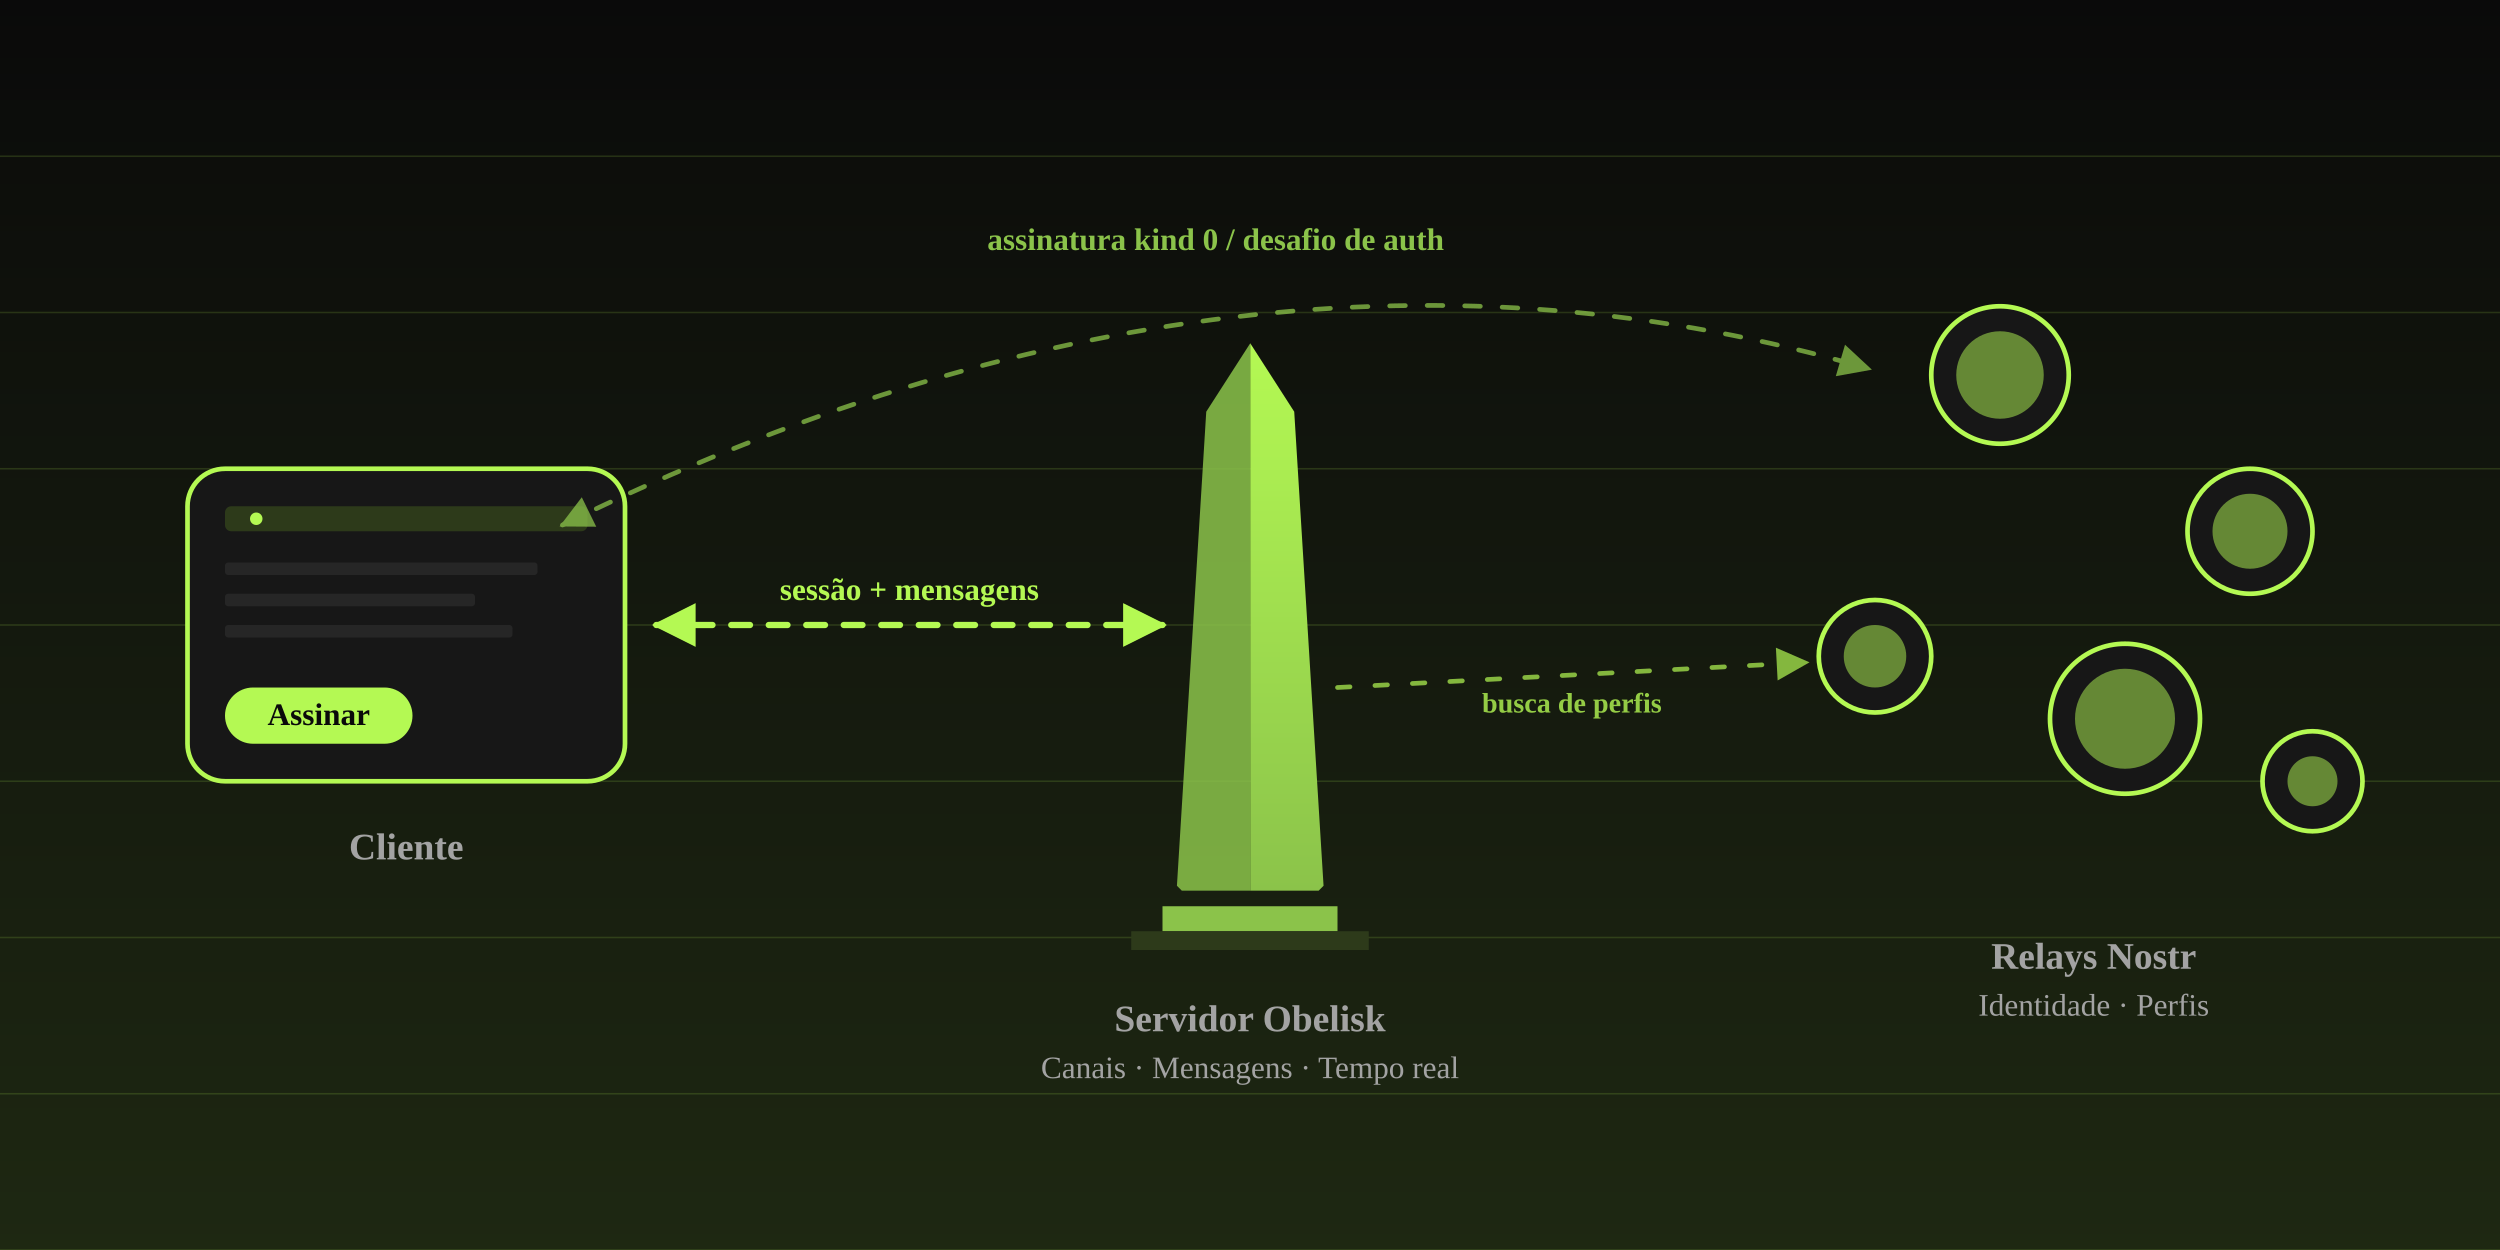
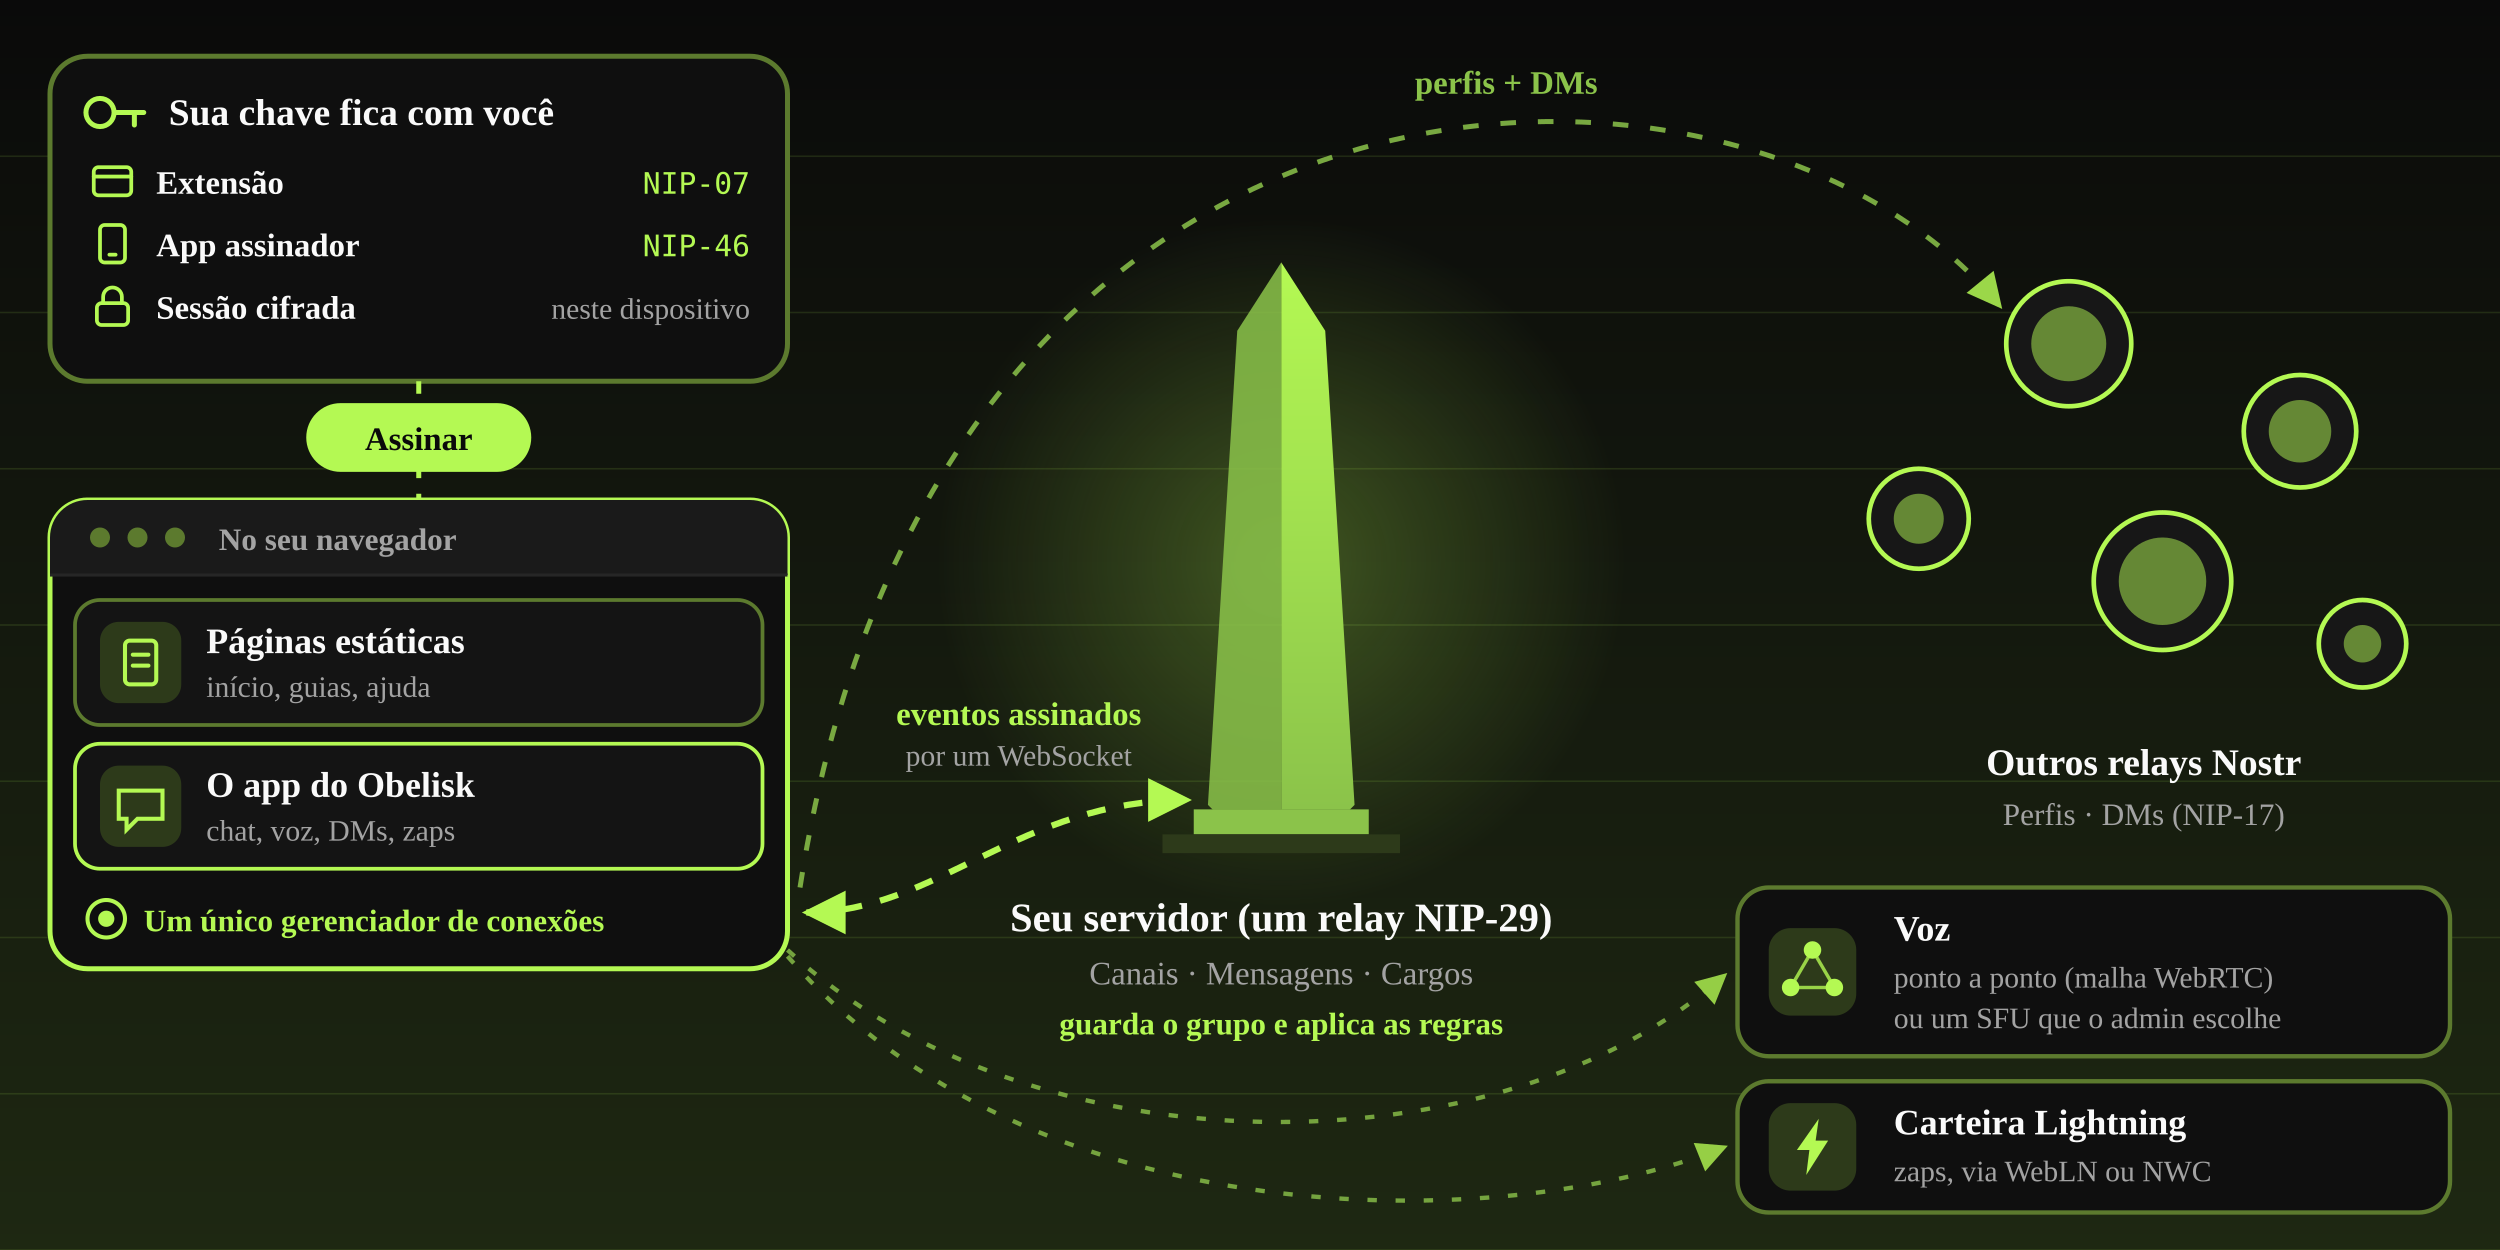
<svg xmlns="http://www.w3.org/2000/svg" viewBox="0 0 800 400" role="img" aria-labelledby="hero-how-title hero-how-desc" class="w-full h-auto">
  <defs>
    <linearGradient id="sky-how" x1="0" y1="0" x2="0" y2="1">
      <stop offset="0%" stop-color="#0a0a0a" />
      <stop offset="100%" stop-color="#1e2812" />
    </linearGradient>
    <linearGradient id="how-obelisk-body" x1="0" y1="0" x2="0" y2="1">
      <stop offset="0%" stop-color="#b4f953" />
      <stop offset="100%" stop-color="#8bc34a" />
    </linearGradient>
-     <marker id="arrow-green" viewBox="0 0 10 10" refX="9" refY="5" markerWidth="7" markerHeight="7" orient="auto-start-reverse">
+     <radialGradient id="how-server-glow" cx="0.5" cy="0.5" r="0.5">
+       <stop offset="0%" stop-color="#b4f953" stop-opacity="0.28" />
+       <stop offset="100%" stop-color="#b4f953" stop-opacity="0" />
+     </radialGradient>
+     <marker id="how-arrow" viewBox="0 0 10 10" refX="9" refY="5" markerWidth="7" markerHeight="7" orient="auto-start-reverse">
      <path d="M 0 0 L 10 5 L 0 10 z" fill="#b4f953" />
-     </marker>
-     <marker id="arrow-olive" viewBox="0 0 10 10" refX="9" refY="5" markerWidth="7" markerHeight="7" orient="auto-start-reverse">
-       <path d="M 0 0 L 10 5 L 0 10 z" fill="#8bc34a" />
    </marker>
  </defs>
  <rect width="800" height="400" fill="url(#sky-how)" />
-   <g opacity="0.15" stroke="#b4f953" stroke-width="0.5">
+   <g opacity="0.12" stroke="#b4f953" stroke-width="0.5">
    <line x1="0" y1="50" x2="800" y2="50" />
    <line x1="0" y1="100" x2="800" y2="100" />
    <line x1="0" y1="150" x2="800" y2="150" />
    <line x1="0" y1="200" x2="800" y2="200" />
    <line x1="0" y1="250" x2="800" y2="250" />
    <line x1="0" y1="300" x2="800" y2="300" />
    <line x1="0" y1="350" x2="800" y2="350" />
    <line x1="0" y1="400" x2="800" y2="400" />
  </g>
  <g>
-     <rect x="60" y="150" width="140" height="100" rx="12" fill="#171717" stroke="#b4f953" stroke-width="1.5" />
-     <rect x="72" y="162" width="116" height="8" rx="2" fill="#2d3a1a" />
-     <circle cx="82" cy="166" r="2" fill="#b4f953" />
-     <rect x="72" y="180" width="100" height="4" rx="1" fill="#262626" />
-     <rect x="72" y="190" width="80" height="4" rx="1" fill="#262626" />
-     <rect x="72" y="200" width="92" height="4" rx="1" fill="#262626" />
-     <rect x="72" y="220" width="60" height="18" rx="9" fill="#b4f953" />
-     <text x="102" y="232" text-anchor="middle" font-size="10" font-weight="700" fill="#0a0a0a">Assinar</text>
-     <text x="130" y="275" text-anchor="middle" font-size="12" font-weight="600" fill="#a3a3a3">Cliente</text>
-   </g>
-   <g>
-     <g transform="translate(299.98 103.59) scale(0.391)">
+     <circle cx="410" cy="180" r="110" fill="url(#how-server-glow)" style="transform-origin:410px 180px;transform-box:fill-box" />
+     <g transform="translate(309.9 77.7) scale(0.391)">
      <path d="M 256,16 L 220,72 L 196,460 L 200,464 L 256,464 L 256,72 Z" fill="#8bc34a" opacity="0.85" />
      <path d="M 256,16 L 292,72 L 316,460 L 312,464 L 256,464 L 256,72 Z" fill="url(#how-obelisk-body)" />
    </g>
-     <rect x="372" y="290" width="56" height="8" fill="#8bc34a" />
-     <rect x="362" y="298" width="76" height="6" fill="#2d3a1a" />
-     <text x="400" y="330" text-anchor="middle" font-size="12" font-weight="600" fill="#a3a3a3">Servidor Obelisk</text>
-     <text x="400" y="345" text-anchor="middle" font-size="10" fill="#a3a3a3">Canais · Mensagens · Tempo real</text>
+     <rect x="382" y="259" width="56" height="8" fill="#8bc34a" />
+     <rect x="372" y="267" width="76" height="6" fill="#2d3a1a" />
+     <text x="410" y="298" text-anchor="middle" font-size="13" font-weight="700" fill="#fafafa">Seu servidor (um relay NIP-29)</text>
+     <text x="410" y="315" text-anchor="middle" font-size="10.5" fill="#a3a3a3">Canais · Mensagens · Cargos</text>
+     <text x="410" y="331" text-anchor="middle" font-size="10" font-weight="600" fill="#b4f953">guarda o grupo e aplica as regras</text>
+   </g>
+   <g>
+     <rect x="16" y="18" width="236" height="104" rx="12" fill="#0f0f0f" stroke="#5c7a2e" stroke-width="1.6" />
+     <g stroke="#b4f953" stroke-width="1.6" fill="none" stroke-linecap="round">
+       <circle cx="32" cy="36" r="4.5" />
+       <line x1="37" y1="36" x2="46" y2="36" />
+       <line x1="43" y1="36" x2="43" y2="40" />
+     </g>
+     <text x="54" y="40" font-size="12" font-weight="700" fill="#fafafa">Sua chave fica com você</text>
+     <g>
+       <g stroke="#b4f953" stroke-width="1.2" fill="none" stroke-linecap="round">
+         <rect x="30" y="53.5" width="12" height="9" rx="1.5" />
+         <line x1="30" y1="56.5" x2="42" y2="56.5" />
+       </g>
+       <text x="50" y="62" font-size="10.5" font-weight="600" fill="#fafafa">Extensão</text>
+     </g>
+     <text x="240" y="62" font-size="9.5" fill="#b4f953" font-family="monospace" text-anchor="end">NIP-07</text>
+     <g>
+       <g stroke="#b4f953" stroke-width="1.2" fill="none" stroke-linecap="round">
+         <rect x="32" y="72" width="8" height="12" rx="1.5" />
+         <line x1="35" y1="81.5" x2="37" y2="81.5" />
+       </g>
+       <text x="50" y="82" font-size="10.5" font-weight="600" fill="#fafafa">App assinador</text>
+     </g>
+     <text x="240" y="82" font-size="9.5" fill="#b4f953" font-family="monospace" text-anchor="end">NIP-46</text>
+     <g>
+       <g stroke="#b4f953" stroke-width="1.2" fill="none" stroke-linecap="round">
+         <rect x="31" y="97" width="10" height="7" rx="1.5" />
+         <path d="M33 97 v-2 a3 3 0 0 1 6 0 v2" />
+       </g>
+       <text x="50" y="102" font-size="10.5" font-weight="600" fill="#fafafa">Sessão cifrada</text>
+     </g>
+     <text x="240" y="102" text-anchor="end" font-size="9.5" fill="#a3a3a3">neste dispositivo</text>
+     <line x1="134" y1="122" x2="134" y2="160" stroke="#b4f953" stroke-width="1.6" stroke-dasharray="4 5" />
+     <rect x="98" y="129" width="72" height="22" rx="11" fill="#b4f953" />
+     <text x="134" y="144" text-anchor="middle" font-size="10.5" font-weight="700" fill="#0a0a0a">Assinar</text>
+   </g>
+   <g>
+     <rect x="16" y="160" width="236" height="150" rx="12" fill="#0f0f0f" stroke="#b4f953" stroke-width="1.6" />
+     <path d="M16 184 V172 a12 12 0 0 1 12 -12 H240 a12 12 0 0 1 12 12 V184 Z" fill="#1a1a1a" />
+     <line x1="16" y1="184" x2="252" y2="184" stroke="#262626" stroke-width="1" />
+     <circle cx="32" cy="172" r="3.2" fill="#5c7a2e" />
+     <circle cx="44" cy="172" r="3.2" fill="#5c7a2e" />
+     <circle cx="56" cy="172" r="3.2" fill="#5c7a2e" />
+     <text x="70" y="176" font-size="10" font-weight="600" fill="#a3a3a3">No seu navegador</text>
+     <g>
+       <rect x="24" y="192" width="220" height="40" rx="8" fill="#141414" stroke="#5c7a2e" stroke-width="1.2" />
+       <rect x="32" y="199" width="26" height="26" rx="6" fill="#2d3a1a" />
+       <g stroke="#b4f953" stroke-width="1.3" fill="none" stroke-linecap="round">
+         <rect x="40" y="205" width="10" height="14" rx="1.5" />
+         <line x1="42.5" y1="209.5" x2="47.5" y2="209.5" />
+         <line x1="42.5" y1="213" x2="47.5" y2="213" />
+       </g>
+       <text x="66" y="209" font-size="11.5" font-weight="700" fill="#fafafa">Páginas estáticas</text>
+       <text x="66" y="223" font-size="9.5" fill="#a3a3a3">início, guias, ajuda</text>
+     </g>
+     <g>
+       <rect x="24" y="238" width="220" height="40" rx="8" fill="#141414" stroke="#b4f953" stroke-width="1.2" />
+       <rect x="32" y="245" width="26" height="26" rx="6" fill="#2d3a1a" />
+       <g stroke="#b4f953" stroke-width="1.3" fill="none" stroke-linecap="round">
+         <path d="M38 253 h14 v9 h-8 l-3.5 3.5 v-3.5 h-2.5 z" />
+       </g>
+       <text x="66" y="255" font-size="11.5" font-weight="700" fill="#fafafa">O app do Obelisk</text>
+       <text x="66" y="269" font-size="9.5" fill="#a3a3a3">chat, voz, DMs, zaps</text>
+     </g>
+     <circle cx="34" cy="294" r="6" fill="none" stroke="#b4f953" stroke-width="1.3" />
+     <circle cx="34" cy="294" r="2.6" fill="#b4f953" style="transform-origin:34px 294px" />
+     <text x="46" y="298" font-size="10" font-weight="700" fill="#b4f953">Um único gerenciador de conexões</text>
  </g>
  <g>
    <g>
-       <circle cx="640" cy="120" r="22" fill="#171717" stroke="#b4f953" stroke-width="1.5" />
-       <circle cx="640" cy="120" r="14" fill="#b4f953" opacity="0.5" style="transform-origin:640px 120px;animation-delay:0s" />
+       <circle cx="662" cy="110" r="20" fill="#171717" stroke="#b4f953" stroke-width="1.5" />
+       <circle cx="662" cy="110" r="12" fill="#b4f953" opacity="0.5" style="transform-origin:662px 110px;animation-delay:0s" />
    </g>
    <g>
-       <circle cx="720" cy="170" r="20" fill="#171717" stroke="#b4f953" stroke-width="1.5" />
-       <circle cx="720" cy="170" r="12" fill="#b4f953" opacity="0.5" style="transform-origin:720px 170px;animation-delay:0.4s" />
+       <circle cx="736" cy="138" r="18" fill="#171717" stroke="#b4f953" stroke-width="1.5" />
+       <circle cx="736" cy="138" r="10" fill="#b4f953" opacity="0.5" style="transform-origin:736px 138px;animation-delay:0.4s" />
    </g>
    <g>
-       <circle cx="680" cy="230" r="24" fill="#171717" stroke="#b4f953" stroke-width="1.5" />
-       <circle cx="680" cy="230" r="16" fill="#b4f953" opacity="0.5" style="transform-origin:680px 230px;animation-delay:0.8s" />
+       <circle cx="692" cy="186" r="22" fill="#171717" stroke="#b4f953" stroke-width="1.5" />
+       <circle cx="692" cy="186" r="14" fill="#b4f953" opacity="0.5" style="transform-origin:692px 186px;animation-delay:0.8s" />
    </g>
    <g>
-       <circle cx="600" cy="210" r="18" fill="#171717" stroke="#b4f953" stroke-width="1.5" />
-       <circle cx="600" cy="210" r="10" fill="#b4f953" opacity="0.5" style="transform-origin:600px 210px;animation-delay:1.2s" />
+       <circle cx="614" cy="166" r="16" fill="#171717" stroke="#b4f953" stroke-width="1.5" />
+       <circle cx="614" cy="166" r="8" fill="#b4f953" opacity="0.5" style="transform-origin:614px 166px;animation-delay:1.2s" />
    </g>
    <g>
-       <circle cx="740" cy="250" r="16" fill="#171717" stroke="#b4f953" stroke-width="1.5" />
-       <circle cx="740" cy="250" r="8" fill="#b4f953" opacity="0.5" style="transform-origin:740px 250px;animation-delay:1.6s" />
+       <circle cx="756" cy="206" r="14" fill="#171717" stroke="#b4f953" stroke-width="1.5" />
+       <circle cx="756" cy="206" r="6" fill="#b4f953" opacity="0.5" style="transform-origin:756px 206px;animation-delay:1.6s" />
    </g>
-     <text x="670" y="310" text-anchor="middle" font-size="12" font-weight="600" fill="#a3a3a3">Relays Nostr</text>
-     <text x="670" y="325" text-anchor="middle" font-size="10" fill="#a3a3a3">Identidade · Perfis</text>
+     <text x="686" y="248" text-anchor="middle" font-size="12" font-weight="700" fill="#fafafa">Outros relays Nostr</text>
+     <text x="686" y="264" text-anchor="middle" font-size="10" fill="#a3a3a3">Perfis · DMs (NIP-17)</text>
+     <g>
+       <rect x="556" y="284" width="228" height="54" rx="10" fill="#0f0f0f" stroke="#5c7a2e" stroke-width="1.4" />
+       <rect x="566" y="297" width="28" height="28" rx="7" fill="#2d3a1a" />
+       <g transform="translate(580 311)">
+         <g>
+           <path d="M0 -7 L-7 5 L7 5 Z" fill="none" stroke="#b4f953" stroke-width="1.1" opacity="0.8" />
+           <circle cx="0" cy="-7" r="2.8" fill="#b4f953" />
+           <circle cx="-7" cy="5" r="2.8" fill="#b4f953" />
+           <circle cx="7" cy="5" r="2.8" fill="#b4f953" />
+         </g>
+       </g>
+       <text x="606" y="301" font-size="11.5" font-weight="700" fill="#fafafa">Voz</text>
+       <text x="606" y="316" font-size="9.5" fill="#a3a3a3">ponto a ponto (malha WebRTC)</text>
+       <text x="606" y="329" font-size="9.5" fill="#a3a3a3">ou um SFU que o admin escolhe</text>
+     </g>
+     <g>
+       <rect x="556" y="346" width="228" height="42" rx="10" fill="#0f0f0f" stroke="#5c7a2e" stroke-width="1.4" />
+       <rect x="566" y="353" width="28" height="28" rx="7" fill="#2d3a1a" />
+       <g transform="translate(580 367)">
+         <polygon points="2,-9 -5,1 -1,1 -2,9 5,-2 1,-2" fill="#b4f953" />
+       </g>
+       <text x="606" y="363" font-size="11.5" font-weight="700" fill="#fafafa">Carteira Lightning</text>
+       <text x="606" y="378" font-size="9.5" fill="#a3a3a3">zaps, via WebLN ou NWC</text>
+     </g>
  </g>
-   <g stroke="#b4f953" stroke-width="2" fill="none" stroke-linecap="round">
-     <line x1="210" y1="200" x2="372" y2="200" stroke-dasharray="6 6" marker-start="url(#arrow-green)" marker-end="url(#arrow-green)" />
+   <path d="M258 292 C 300 292, 326 256, 380 256" stroke="#b4f953" stroke-width="2" fill="none" stroke-dasharray="6 6" marker-start="url(#how-arrow)" marker-end="url(#how-arrow)" />
+   <text x="326" y="232" text-anchor="middle" font-size="10.5" font-weight="700" fill="#b4f953">eventos assinados</text>
+   <text x="326" y="245" text-anchor="middle" font-size="9.5" fill="#a3a3a3">por um WebSocket</text>
+   <path d="M256 284 C 300 0, 560 0, 640 98" stroke="#8bc34a" stroke-width="1.6" fill="none" stroke-dasharray="5 7" opacity="0.85" style="animation-duration:3s" marker-end="url(#how-arrow)" />
+   <text x="482" y="30" text-anchor="middle" font-size="10.5" font-weight="700" fill="#8bc34a">perfis + DMs</text>
+   <g stroke="#8bc34a" stroke-width="1.4" fill="none" stroke-dasharray="3 6" opacity="0.8">
+     <path d="M252 304 C 330 376, 480 376, 552 312" marker-end="url(#how-arrow)" />
+     <path d="M252 306 C 330 396, 480 396, 552 367" marker-end="url(#how-arrow)" />
  </g>
-   <g stroke="#8bc34a" stroke-width="1.5" fill="none" stroke-linecap="round" opacity="0.75">
-     <path d="M 180 168 Q 400 60 598 118" stroke-dasharray="5 7" style="animation-duration:3s" marker-start="url(#arrow-olive)" marker-end="url(#arrow-olive)" />
-   </g>
-   <g stroke="#b4f953" stroke-width="1.5" fill="none" stroke-linecap="round" opacity="0.7">
-     <line x1="428" y1="220" x2="578" y2="212" stroke-dasharray="4 8" marker-end="url(#arrow-green)" />
-   </g>
-   <text x="291" y="192" font-size="10" fill="#b4f953" font-weight="600" text-anchor="middle">sessão + mensagens</text>
-   <text x="389" y="80" font-size="10" fill="#8bc34a" font-weight="600" text-anchor="middle">assinatura kind 0 / desafio de auth</text>
-   <text x="503" y="228" font-size="9" fill="#b4f953" font-weight="600" text-anchor="middle" opacity="0.8">busca de perfis</text>
</svg>
